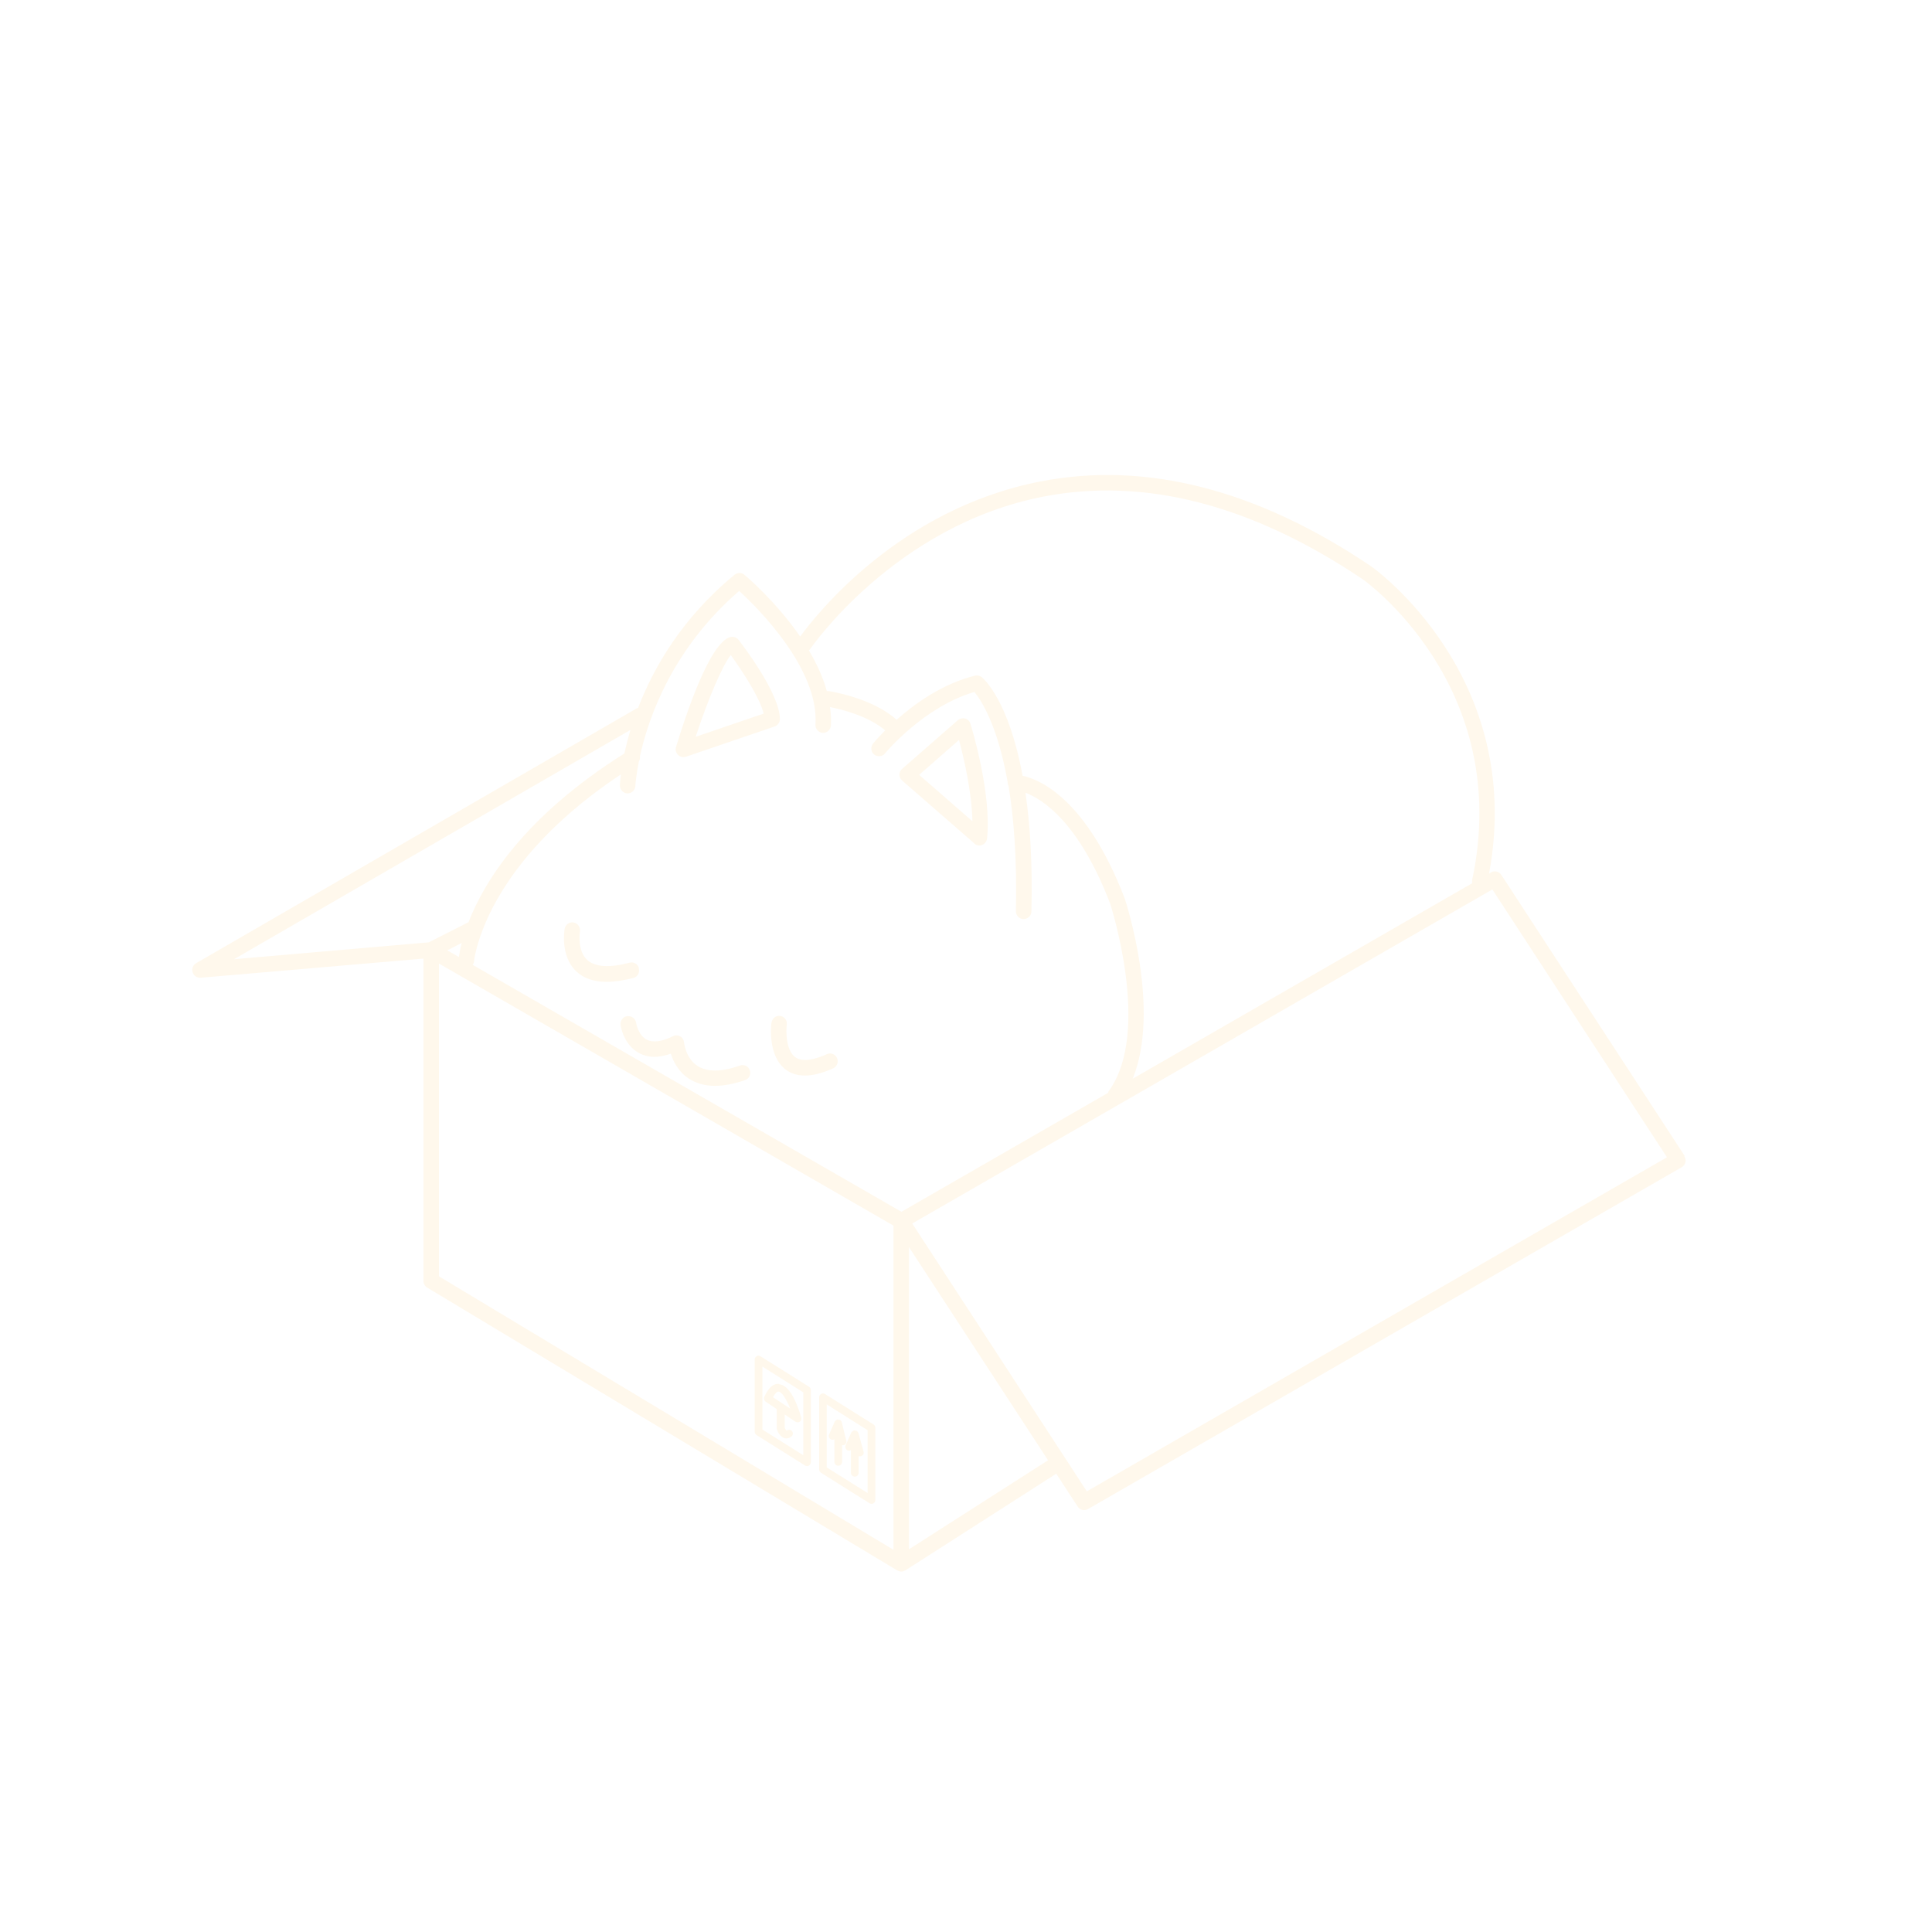
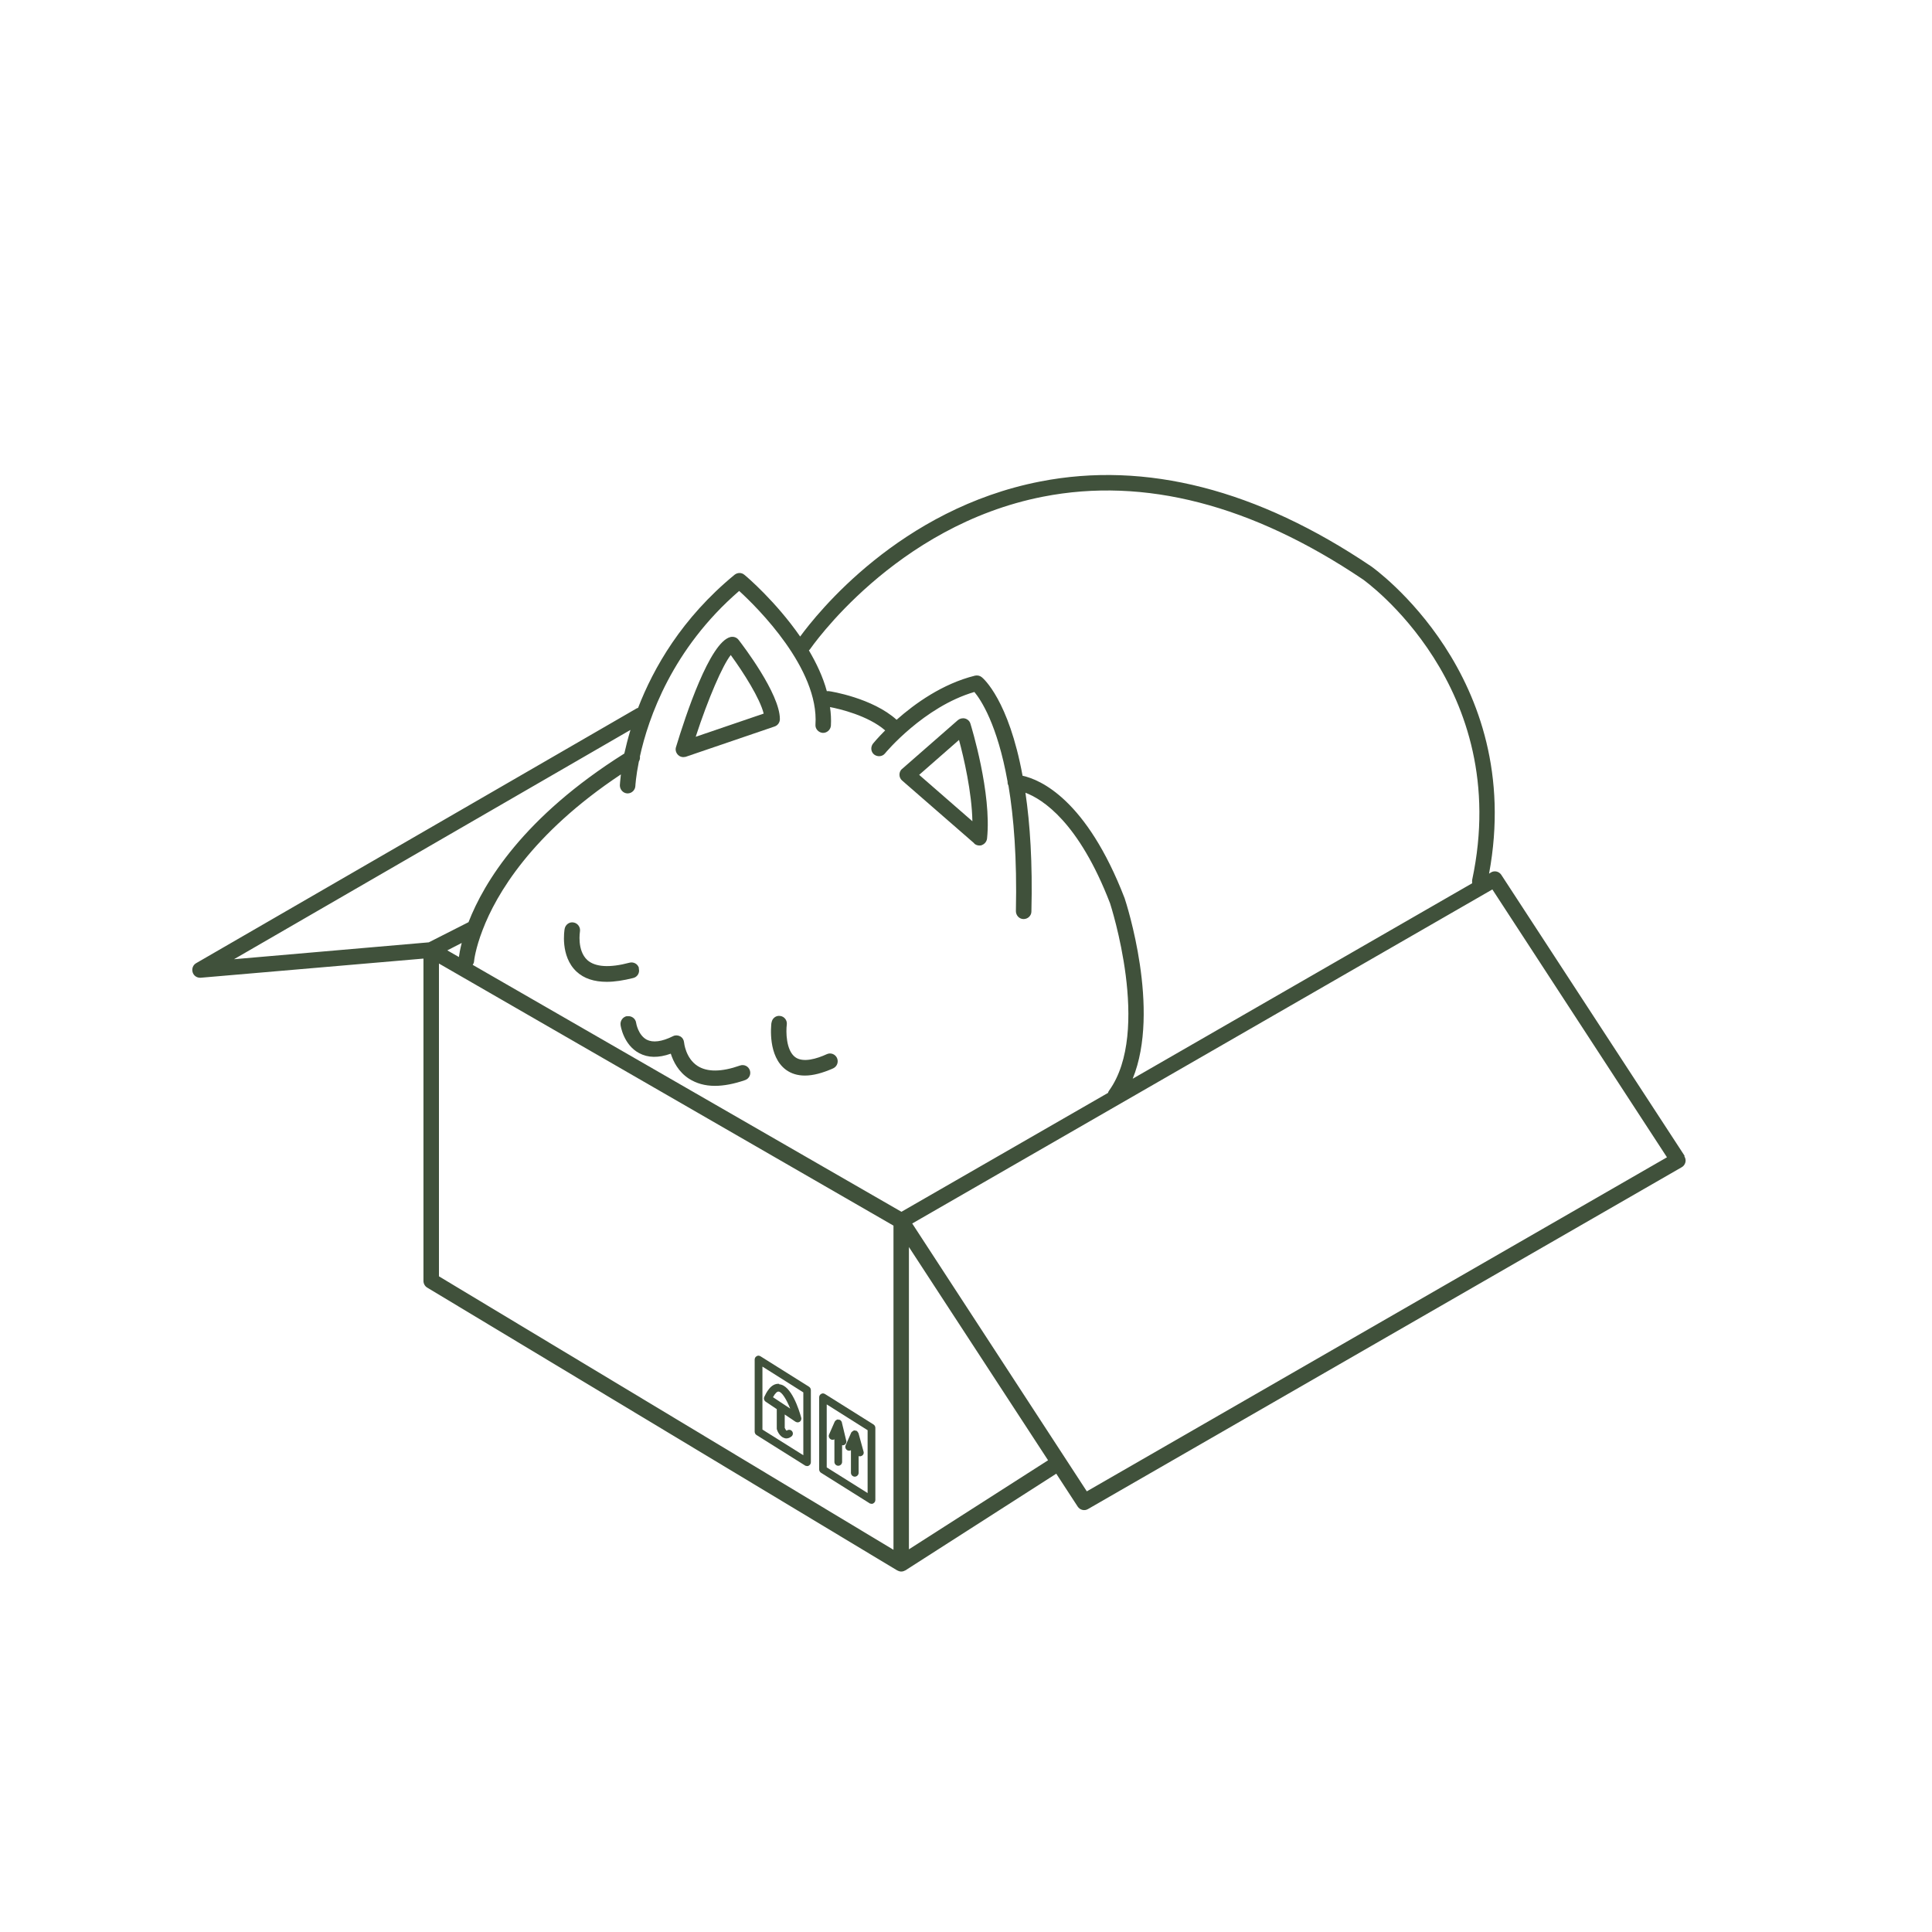
- <svg xmlns="http://www.w3.org/2000/svg" fill="#fff8ec" version="1.1" viewBox="-5.0 -10.0 110.0 110">
+ <svg xmlns="http://www.w3.org/2000/svg" fill="#40513b" version="1.1" viewBox="-5.0 -10.0 110.0 110">
  <g>
    <path d="m90.91 55.801-10.43-15.988c-0.129-0.199-0.391-0.262-0.59-0.141l-0.109 0.07c2.09-11.27-6.609-17.422-6.699-17.488-6.5-4.391-12.852-6.012-18.852-4.84-8.012 1.559-12.73 7.539-13.672 8.828-1.371-1.98-3.039-3.41-3.172-3.512-0.16-0.141-0.398-0.141-0.57 0-3 2.469-4.609 5.301-5.488 7.578-0.031 0-0.059 0.012-0.09 0.031l-25.07 14.5c-0.18 0.102-0.262 0.32-0.199 0.52 0.059 0.191 0.23 0.309 0.422 0.309h0.039l12.68-1.09v18.352c0 0.148 0.078 0.301 0.211 0.379l26.77 16.109h0.012c0.07 0.039 0.141 0.059 0.211 0.059s0.148-0.02 0.211-0.059h0.012l8.602-5.512 1.219 1.871c0.129 0.199 0.391 0.262 0.59 0.141l33.801-19.461c0.109-0.059 0.18-0.16 0.211-0.281 0.031-0.121 0-0.238-0.059-0.34zm-49.809-28.812c0.051-0.07 4.828-7.059 13.289-8.711 5.769-1.129 11.891 0.461 18.191 4.699 0.09 0.059 8.59 6.09 6.238 17.121-0.012 0.07 0 0.129 0 0.191l-19.328 11.129c1.602-3.93-0.359-9.98-0.461-10.281-2.172-5.629-4.801-6.75-5.809-6.969-0.789-4.301-2.231-5.539-2.32-5.609-0.109-0.09-0.25-0.121-0.391-0.09-1.852 0.461-3.422 1.59-4.461 2.512-1.371-1.238-3.75-1.621-3.852-1.629h-0.121c-0.219-0.809-0.59-1.59-1.02-2.32 0.012-0.02 0.031-0.031 0.051-0.051zm-4.012-3.34c1.031 0.941 4.551 4.422 4.34 7.609-0.02 0.238 0.172 0.449 0.41 0.469 0.238 0.012 0.449-0.172 0.469-0.41 0.02-0.352 0-0.711-0.051-1.059 0.539 0.102 2.16 0.48 3.141 1.328-0.41 0.41-0.66 0.711-0.691 0.75-0.148 0.191-0.129 0.469 0.059 0.621 0.191 0.148 0.469 0.129 0.621-0.059 0.02-0.031 2.211-2.66 5.09-3.5 0.359 0.43 1.309 1.84 1.891 5.109v0.039c0 0.07 0.02 0.129 0.051 0.191 0.301 1.801 0.488 4.121 0.422 7.141 0 0.238 0.191 0.449 0.43 0.449h0.012c0.238 0 0.441-0.191 0.441-0.43 0.07-2.769-0.078-4.988-0.34-6.762 0.98 0.371 3.039 1.672 4.82 6.301 0.02 0.07 2.371 7.289-0.059 10.66-0.031 0.039-0.051 0.09-0.059 0.129l-11.762 6.769-24.41-14.059c0.039-0.059 0.078-0.129 0.078-0.211 0-0.02 0.07-0.699 0.488-1.781 0.77-2.019 2.781-5.469 7.871-8.852-0.039 0.352-0.059 0.57-0.059 0.621 0 0.238 0.18 0.449 0.422 0.461h0.02c0.238 0 0.43-0.191 0.441-0.422 0-0.02 0.031-0.551 0.199-1.391 0.051-0.09 0.078-0.191 0.059-0.289 0.48-2.191 1.84-6.129 5.648-9.422zm-16.621 20.461 0.82-0.422c-0.09 0.359-0.141 0.641-0.16 0.801zm10.43-12.559c-0.148 0.5-0.262 0.949-0.352 1.352-5.731 3.602-7.988 7.328-8.871 9.602l-2.262 1.148-11.09 0.961 22.578-13.059zm14.973 46.688-25.879-15.57v-17.809l25.879 14.922v18.469zm0.879-0.027v-17.211l7.922 12.141zm10.129-3.301-9.941-15.25 33.031-19.02 9.941 15.25z" />
    <path d="m44.5 75.59s0.078 0.031 0.121 0.031c0.039 0 0.07 0 0.109-0.031 0.07-0.039 0.109-0.109 0.109-0.191v-4.102c0-0.078-0.039-0.148-0.102-0.191l-2.769-1.738c-0.07-0.039-0.148-0.051-0.219 0-0.07 0.039-0.109 0.109-0.109 0.191v4.102c0 0.078 0.039 0.148 0.102 0.191l2.769 1.738zm-2.43-5.629 2.328 1.469v3.578l-2.328-1.461z" />
    <path d="m43.18 72.02-0.25-1.039v-0.012c0-0.02-0.02-0.031-0.031-0.051-0.02-0.031-0.039-0.059-0.07-0.07 0 0 0-0.012-0.012-0.012h-0.051c-0.02 0-0.039-0.02-0.07-0.02-0.012 0-0.02 0.012-0.031 0.012-0.02 0-0.039 0.02-0.059 0.031-0.031 0.02-0.051 0.031-0.059 0.059 0 0-0.02 0.012-0.02 0.02l-0.32 0.73c-0.051 0.109 0 0.238 0.109 0.289 0.031 0.012 0.059 0.02 0.09 0.02 0.039 0 0.07-0.012 0.102-0.031v1.289c0 0.121 0.102 0.219 0.219 0.219 0.121 0 0.219-0.102 0.219-0.219v-0.949h0.078c0.121-0.031 0.191-0.148 0.16-0.27z" />
    <path d="m43.871 71.59s-0.02-0.031-0.031-0.051c-0.02-0.031-0.039-0.059-0.07-0.07 0 0 0-0.012-0.012-0.012h-0.051c-0.02 0-0.039-0.02-0.07-0.02l-0.02 0.012c-0.02 0-0.039 0.02-0.059 0.031-0.031 0.02-0.051 0.039-0.07 0.059 0 0-0.02 0.012-0.02 0.02l-0.32 0.73c-0.051 0.109 0 0.238 0.109 0.289 0.031 0.012 0.059 0.02 0.09 0.02 0.039 0 0.07-0.012 0.102-0.031v1.289c0 0.121 0.102 0.219 0.219 0.219 0.121 0 0.219-0.102 0.219-0.219v-0.949s0.09 0.02 0.129 0c0.121-0.031 0.191-0.148 0.148-0.27l-0.289-1.051z" />
    <path d="m40.828 73.441s0.078 0.031 0.121 0.031c0.039 0 0.07 0 0.109-0.031 0.07-0.039 0.109-0.109 0.109-0.191v-4.102c0-0.078-0.039-0.148-0.102-0.191l-2.769-1.738c-0.07-0.039-0.148-0.051-0.219 0-0.07 0.039-0.109 0.109-0.109 0.191v4.102c0 0.078 0.039 0.148 0.102 0.191l2.769 1.738zm-2.418-5.633 2.328 1.469v3.578l-2.328-1.461z" />
    <path d="m39.359 68.789c-0.488-0.039-0.75 0.551-0.84 0.738-0.051 0.102-0.012 0.219 0.078 0.281l0.629 0.422v0.02 1.078s0 0.051 0.012 0.07c0.02 0.07 0.148 0.398 0.422 0.48 0.039 0.012 0.07 0.02 0.109 0.02 0.102 0 0.199-0.039 0.289-0.109 0.102-0.078 0.109-0.211 0.039-0.301-0.078-0.102-0.211-0.102-0.309-0.031-0.031-0.012-0.078-0.09-0.109-0.16v-0.762l0.609 0.41s0.078 0.039 0.121 0.039c0.051 0 0.09-0.012 0.129-0.039 0.07-0.051 0.109-0.148 0.078-0.238-0.121-0.43-0.559-1.84-1.25-1.891zm-0.348 0.762c0.129-0.238 0.238-0.328 0.32-0.32 0.191 0.02 0.449 0.449 0.66 0.969z" />
    <path d="m31.379 45.121c-0.059-0.238-0.309-0.371-0.539-0.309-1.129 0.301-1.949 0.25-2.398-0.148-0.602-0.551-0.422-1.621-0.422-1.629 0.039-0.238-0.121-0.469-0.359-0.512-0.238-0.051-0.469 0.121-0.512 0.359-0.012 0.059-0.27 1.559 0.68 2.441 0.422 0.391 1 0.578 1.719 0.578 0.449 0 0.949-0.078 1.512-0.219 0.238-0.059 0.379-0.309 0.309-0.539z" />
    <path d="m38.922 48.23c-0.02 0.191-0.211 1.91 0.828 2.68 0.301 0.219 0.66 0.328 1.078 0.328 0.469 0 1-0.141 1.609-0.41 0.219-0.102 0.32-0.359 0.219-0.59-0.102-0.219-0.359-0.32-0.578-0.219-0.57 0.262-1.352 0.5-1.801 0.172-0.531-0.391-0.531-1.469-0.48-1.859 0.031-0.238-0.141-0.461-0.379-0.488-0.238-0.039-0.461 0.141-0.488 0.379z" />
    <path d="m30.711 47.852c-0.238 0.031-0.41 0.262-0.379 0.5 0 0.051 0.172 1.141 1.059 1.609 0.5 0.27 1.102 0.281 1.801 0.031 0.141 0.441 0.43 1.031 1.031 1.422 0.422 0.27 0.91 0.41 1.48 0.41 0.512 0 1.09-0.109 1.719-0.328 0.23-0.078 0.352-0.328 0.27-0.559-0.078-0.23-0.328-0.352-0.559-0.27-1.051 0.371-1.871 0.379-2.422 0.02-0.68-0.441-0.762-1.328-0.762-1.328-0.012-0.148-0.09-0.281-0.219-0.352-0.129-0.07-0.281-0.078-0.41-0.012-0.641 0.32-1.148 0.379-1.5 0.199-0.488-0.262-0.602-0.941-0.602-0.961-0.031-0.238-0.262-0.41-0.5-0.371z" />
    <path d="m33.922 33.102s0.102 0 0.141-0.02l5.039-1.719c0.18-0.059 0.301-0.23 0.301-0.422 0-1.441-2.109-4.199-2.352-4.512-0.109-0.141-0.289-0.199-0.461-0.16-1.18 0.289-2.559 4.481-3.102 6.269-0.051 0.16 0 0.328 0.121 0.449 0.078 0.078 0.191 0.121 0.309 0.121zm2.688-5.801c0.73 1 1.66 2.469 1.871 3.328l-3.871 1.32c0.711-2.18 1.531-4.07 2-4.66z" />
    <path d="m50.469 38.031c0.078 0.07 0.191 0.109 0.289 0.109 0.051 0 0.109 0 0.16-0.031 0.148-0.059 0.262-0.199 0.281-0.371 0.27-2.578-0.898-6.379-0.949-6.539-0.039-0.141-0.16-0.25-0.301-0.289-0.141-0.039-0.301 0-0.41 0.09l-3.18 2.781c-0.102 0.078-0.148 0.211-0.148 0.328 0 0.129 0.059 0.25 0.148 0.328l4.109 3.578zm-0.867-5.902c0.27 1 0.73 2.969 0.762 4.629l-3.031-2.641z" />
  </g>
</svg>
